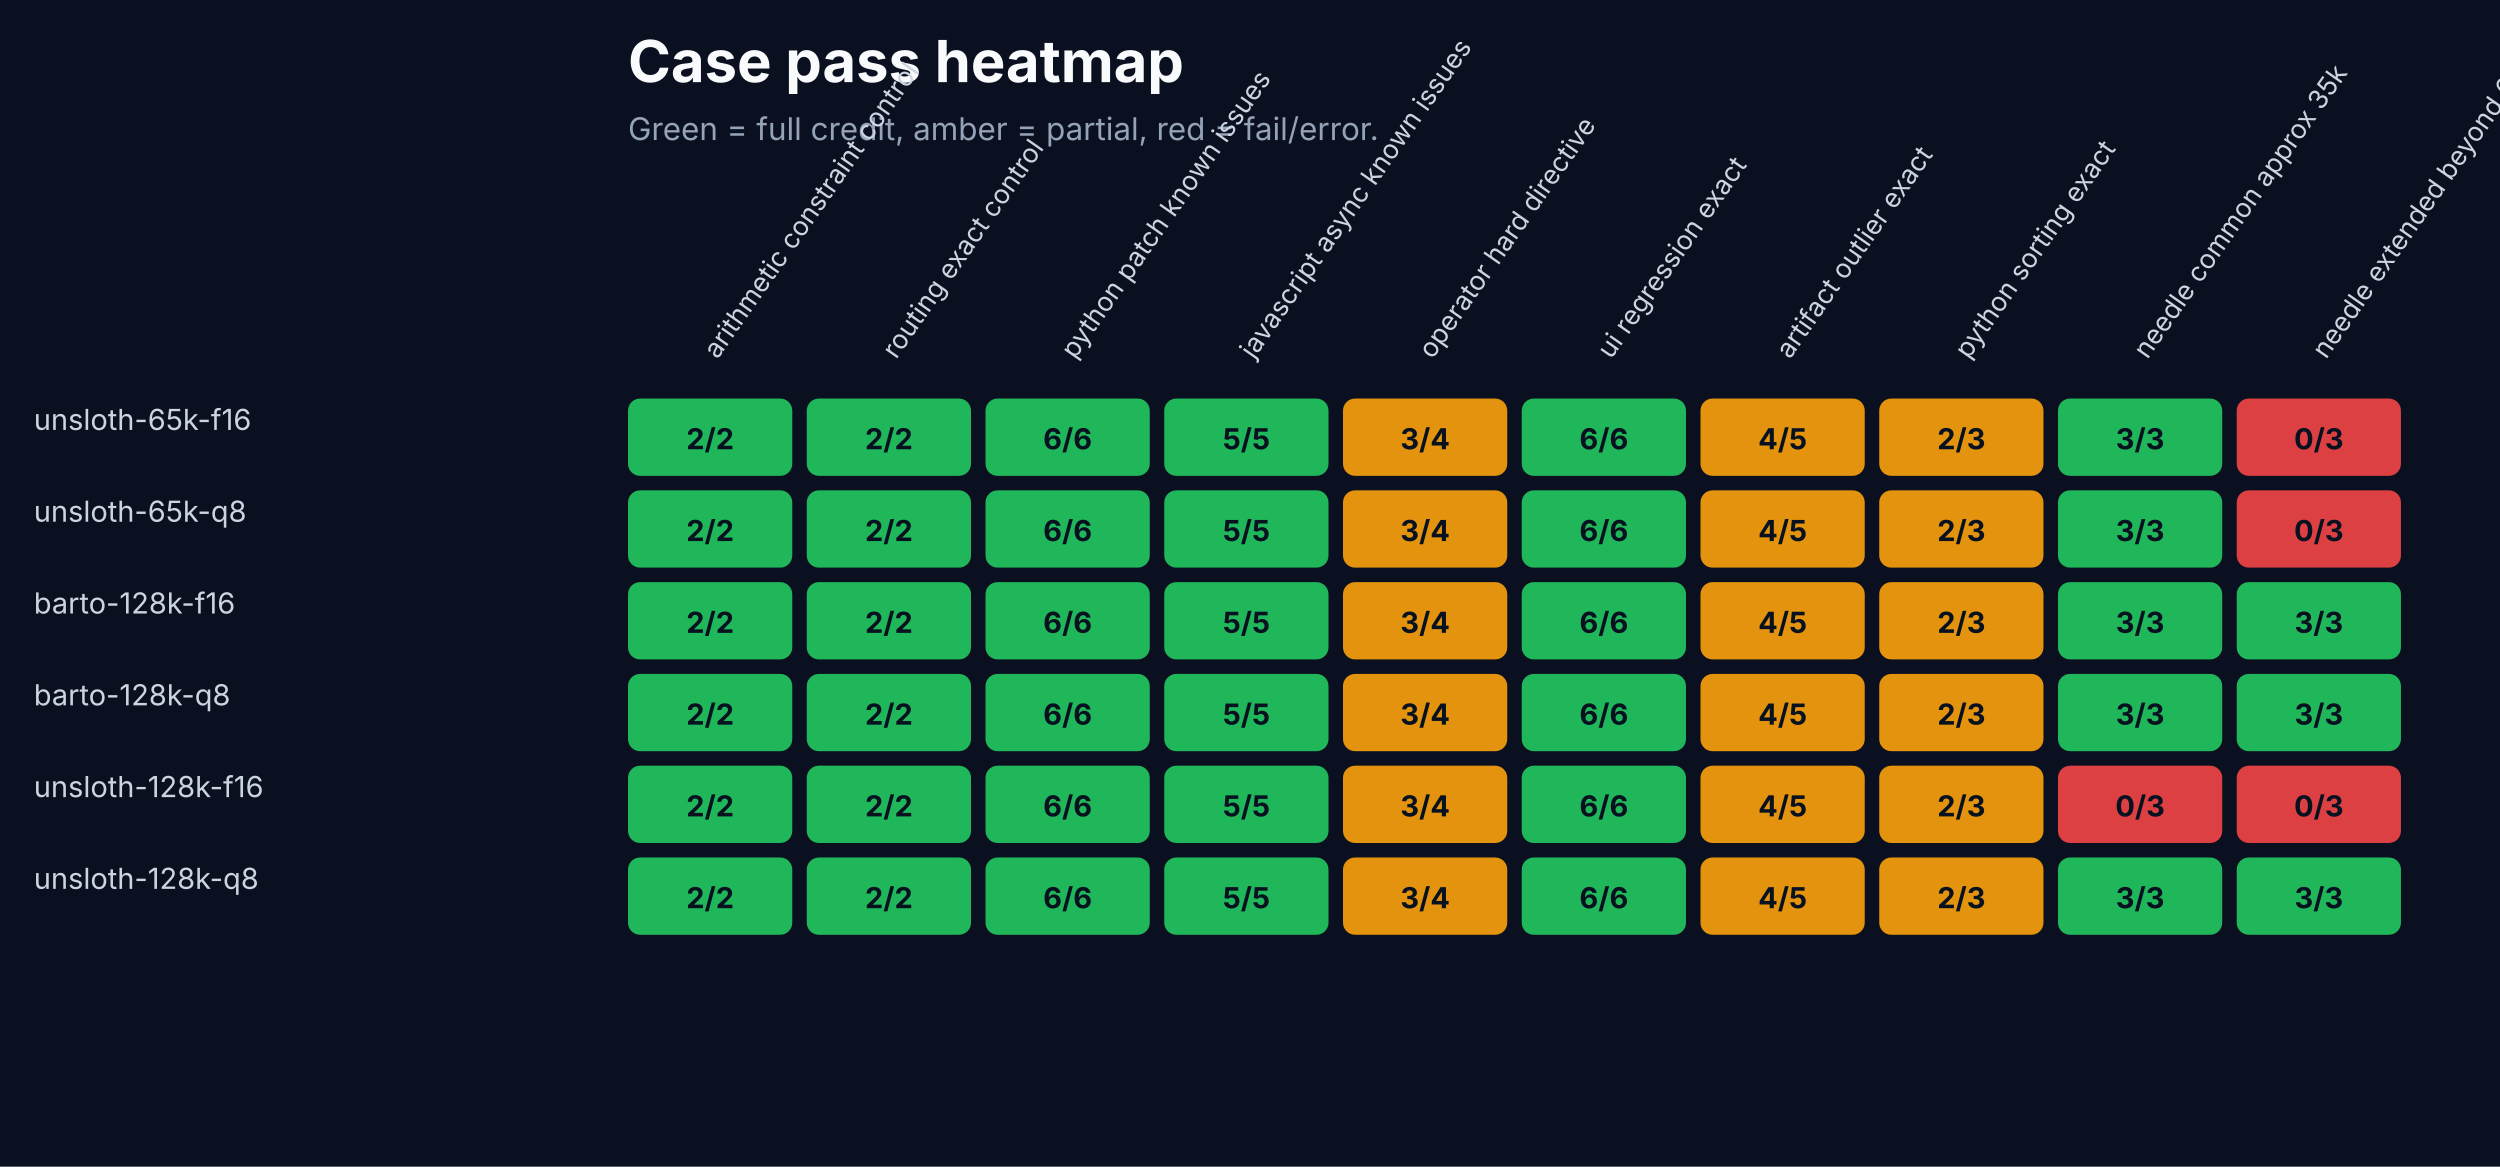
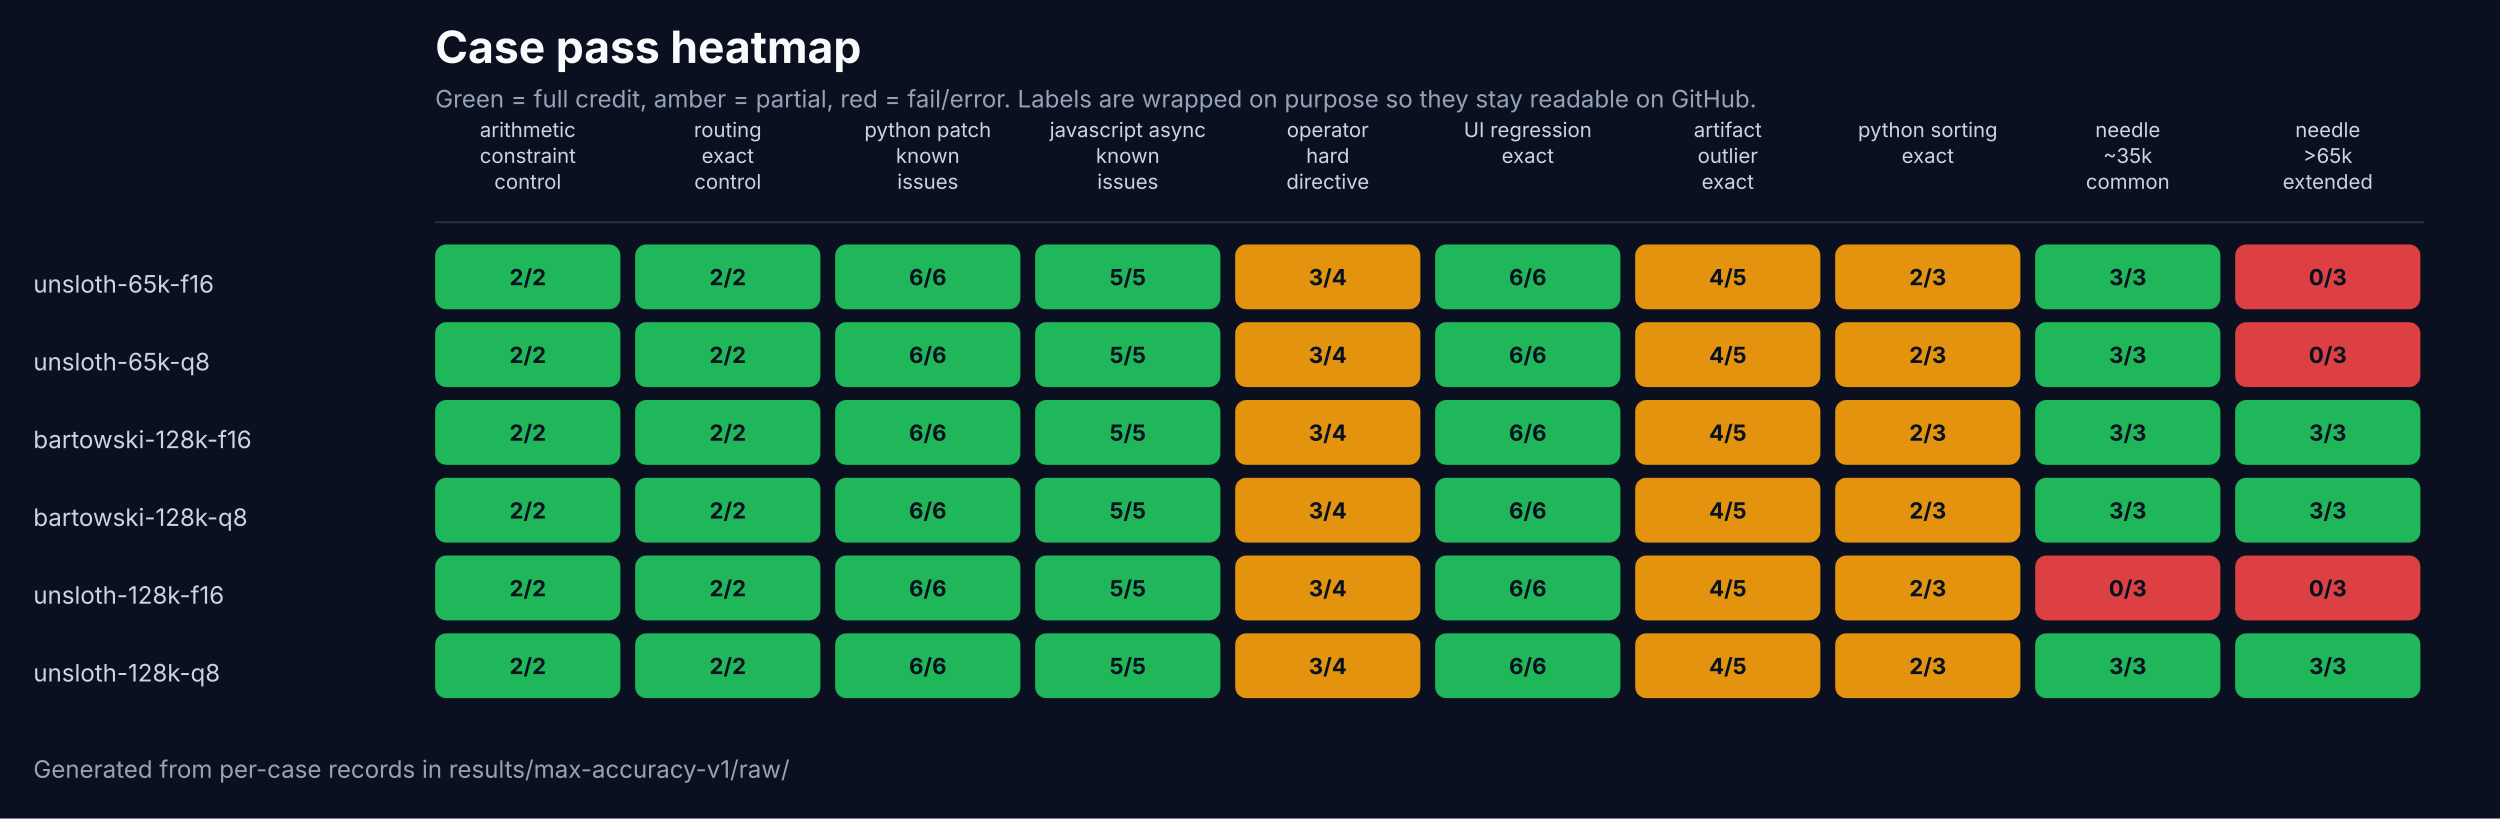
- <svg xmlns="http://www.w3.org/2000/svg" width="1035" height="483" viewBox="0 0 1035 483">
+ <svg xmlns="http://www.w3.org/2000/svg" width="1350" height="442" viewBox="0 0 1350 442">
  <rect width="100%" height="100%" fill="#0b1020" />
-   <text x="260" y="34" fill="#f8fafc" font-size="24" font-family="Inter, Arial" font-weight="700">Case pass heatmap</text>
-   <text x="260" y="58" fill="#94a3b8" font-size="13" font-family="Inter, Arial">Green = full credit, amber = partial, red = fail/error.</text>
-   <text x="297.0" y="149" fill="#cbd5e1" font-size="11" font-family="Inter, Arial" text-anchor="start" transform="rotate(-55 297.0,149)">arithmetic constraint control</text>
-   <text x="371.0" y="149" fill="#cbd5e1" font-size="11" font-family="Inter, Arial" text-anchor="start" transform="rotate(-55 371.0,149)">routing exact control</text>
-   <text x="445.0" y="149" fill="#cbd5e1" font-size="11" font-family="Inter, Arial" text-anchor="start" transform="rotate(-55 445.0,149)">python patch known issues</text>
-   <text x="519.0" y="149" fill="#cbd5e1" font-size="11" font-family="Inter, Arial" text-anchor="start" transform="rotate(-55 519.0,149)">javascript async known issues</text>
-   <text x="593.0" y="149" fill="#cbd5e1" font-size="11" font-family="Inter, Arial" text-anchor="start" transform="rotate(-55 593.0,149)">operator hard directive</text>
-   <text x="667.0" y="149" fill="#cbd5e1" font-size="11" font-family="Inter, Arial" text-anchor="start" transform="rotate(-55 667.0,149)">ui regression exact</text>
-   <text x="741.0" y="149" fill="#cbd5e1" font-size="11" font-family="Inter, Arial" text-anchor="start" transform="rotate(-55 741.0,149)">artifact outlier exact</text>
-   <text x="815.0" y="149" fill="#cbd5e1" font-size="11" font-family="Inter, Arial" text-anchor="start" transform="rotate(-55 815.0,149)">python sorting exact</text>
-   <text x="889.0" y="149" fill="#cbd5e1" font-size="11" font-family="Inter, Arial" text-anchor="start" transform="rotate(-55 889.0,149)">needle common approx 35k</text>
-   <text x="963.0" y="149" fill="#cbd5e1" font-size="11" font-family="Inter, Arial" text-anchor="start" transform="rotate(-55 963.0,149)">needle extended beyond 65k</text>
-   <text x="14" y="178" fill="#cbd5e1" font-size="12" font-family="Inter, Arial">unsloth-65k-f16</text>
-   <rect x="260" y="165" width="68" height="32" rx="5" fill="#22c55e" opacity="0.92" />
-   <text x="294.0" y="186" fill="#08111f" font-size="12" font-family="Inter, Arial" text-anchor="middle" font-weight="700">2/2</text>
-   <rect x="334" y="165" width="68" height="32" rx="5" fill="#22c55e" opacity="0.92" />
-   <text x="368.0" y="186" fill="#08111f" font-size="12" font-family="Inter, Arial" text-anchor="middle" font-weight="700">2/2</text>
-   <rect x="408" y="165" width="68" height="32" rx="5" fill="#22c55e" opacity="0.92" />
-   <text x="442.0" y="186" fill="#08111f" font-size="12" font-family="Inter, Arial" text-anchor="middle" font-weight="700">6/6</text>
-   <rect x="482" y="165" width="68" height="32" rx="5" fill="#22c55e" opacity="0.92" />
-   <text x="516.0" y="186" fill="#08111f" font-size="12" font-family="Inter, Arial" text-anchor="middle" font-weight="700">5/5</text>
-   <rect x="556" y="165" width="68" height="32" rx="5" fill="#f59e0b" opacity="0.92" />
-   <text x="590.0" y="186" fill="#08111f" font-size="12" font-family="Inter, Arial" text-anchor="middle" font-weight="700">3/4</text>
-   <rect x="630" y="165" width="68" height="32" rx="5" fill="#22c55e" opacity="0.92" />
-   <text x="664.0" y="186" fill="#08111f" font-size="12" font-family="Inter, Arial" text-anchor="middle" font-weight="700">6/6</text>
-   <rect x="704" y="165" width="68" height="32" rx="5" fill="#f59e0b" opacity="0.92" />
-   <text x="738.0" y="186" fill="#08111f" font-size="12" font-family="Inter, Arial" text-anchor="middle" font-weight="700">4/5</text>
-   <rect x="778" y="165" width="68" height="32" rx="5" fill="#f59e0b" opacity="0.92" />
-   <text x="812.0" y="186" fill="#08111f" font-size="12" font-family="Inter, Arial" text-anchor="middle" font-weight="700">2/3</text>
-   <rect x="852" y="165" width="68" height="32" rx="5" fill="#22c55e" opacity="0.92" />
-   <text x="886.0" y="186" fill="#08111f" font-size="12" font-family="Inter, Arial" text-anchor="middle" font-weight="700">3/3</text>
-   <rect x="926" y="165" width="68" height="32" rx="5" fill="#ef4444" opacity="0.92" />
-   <text x="960.0" y="186" fill="#08111f" font-size="12" font-family="Inter, Arial" text-anchor="middle" font-weight="700">0/3</text>
-   <text x="14" y="216" fill="#cbd5e1" font-size="12" font-family="Inter, Arial">unsloth-65k-q8</text>
-   <rect x="260" y="203" width="68" height="32" rx="5" fill="#22c55e" opacity="0.92" />
-   <text x="294.0" y="224" fill="#08111f" font-size="12" font-family="Inter, Arial" text-anchor="middle" font-weight="700">2/2</text>
-   <rect x="334" y="203" width="68" height="32" rx="5" fill="#22c55e" opacity="0.92" />
-   <text x="368.0" y="224" fill="#08111f" font-size="12" font-family="Inter, Arial" text-anchor="middle" font-weight="700">2/2</text>
-   <rect x="408" y="203" width="68" height="32" rx="5" fill="#22c55e" opacity="0.92" />
-   <text x="442.0" y="224" fill="#08111f" font-size="12" font-family="Inter, Arial" text-anchor="middle" font-weight="700">6/6</text>
-   <rect x="482" y="203" width="68" height="32" rx="5" fill="#22c55e" opacity="0.92" />
-   <text x="516.0" y="224" fill="#08111f" font-size="12" font-family="Inter, Arial" text-anchor="middle" font-weight="700">5/5</text>
-   <rect x="556" y="203" width="68" height="32" rx="5" fill="#f59e0b" opacity="0.92" />
-   <text x="590.0" y="224" fill="#08111f" font-size="12" font-family="Inter, Arial" text-anchor="middle" font-weight="700">3/4</text>
-   <rect x="630" y="203" width="68" height="32" rx="5" fill="#22c55e" opacity="0.92" />
-   <text x="664.0" y="224" fill="#08111f" font-size="12" font-family="Inter, Arial" text-anchor="middle" font-weight="700">6/6</text>
-   <rect x="704" y="203" width="68" height="32" rx="5" fill="#f59e0b" opacity="0.92" />
-   <text x="738.0" y="224" fill="#08111f" font-size="12" font-family="Inter, Arial" text-anchor="middle" font-weight="700">4/5</text>
-   <rect x="778" y="203" width="68" height="32" rx="5" fill="#f59e0b" opacity="0.92" />
-   <text x="812.0" y="224" fill="#08111f" font-size="12" font-family="Inter, Arial" text-anchor="middle" font-weight="700">2/3</text>
-   <rect x="852" y="203" width="68" height="32" rx="5" fill="#22c55e" opacity="0.92" />
-   <text x="886.0" y="224" fill="#08111f" font-size="12" font-family="Inter, Arial" text-anchor="middle" font-weight="700">3/3</text>
-   <rect x="926" y="203" width="68" height="32" rx="5" fill="#ef4444" opacity="0.92" />
-   <text x="960.0" y="224" fill="#08111f" font-size="12" font-family="Inter, Arial" text-anchor="middle" font-weight="700">0/3</text>
-   <text x="14" y="254" fill="#cbd5e1" font-size="12" font-family="Inter, Arial">barto-128k-f16</text>
-   <rect x="260" y="241" width="68" height="32" rx="5" fill="#22c55e" opacity="0.92" />
-   <text x="294.0" y="262" fill="#08111f" font-size="12" font-family="Inter, Arial" text-anchor="middle" font-weight="700">2/2</text>
-   <rect x="334" y="241" width="68" height="32" rx="5" fill="#22c55e" opacity="0.92" />
-   <text x="368.0" y="262" fill="#08111f" font-size="12" font-family="Inter, Arial" text-anchor="middle" font-weight="700">2/2</text>
-   <rect x="408" y="241" width="68" height="32" rx="5" fill="#22c55e" opacity="0.92" />
-   <text x="442.0" y="262" fill="#08111f" font-size="12" font-family="Inter, Arial" text-anchor="middle" font-weight="700">6/6</text>
-   <rect x="482" y="241" width="68" height="32" rx="5" fill="#22c55e" opacity="0.92" />
-   <text x="516.0" y="262" fill="#08111f" font-size="12" font-family="Inter, Arial" text-anchor="middle" font-weight="700">5/5</text>
-   <rect x="556" y="241" width="68" height="32" rx="5" fill="#f59e0b" opacity="0.92" />
-   <text x="590.0" y="262" fill="#08111f" font-size="12" font-family="Inter, Arial" text-anchor="middle" font-weight="700">3/4</text>
-   <rect x="630" y="241" width="68" height="32" rx="5" fill="#22c55e" opacity="0.92" />
-   <text x="664.0" y="262" fill="#08111f" font-size="12" font-family="Inter, Arial" text-anchor="middle" font-weight="700">6/6</text>
-   <rect x="704" y="241" width="68" height="32" rx="5" fill="#f59e0b" opacity="0.92" />
-   <text x="738.0" y="262" fill="#08111f" font-size="12" font-family="Inter, Arial" text-anchor="middle" font-weight="700">4/5</text>
-   <rect x="778" y="241" width="68" height="32" rx="5" fill="#f59e0b" opacity="0.92" />
-   <text x="812.0" y="262" fill="#08111f" font-size="12" font-family="Inter, Arial" text-anchor="middle" font-weight="700">2/3</text>
-   <rect x="852" y="241" width="68" height="32" rx="5" fill="#22c55e" opacity="0.92" />
-   <text x="886.0" y="262" fill="#08111f" font-size="12" font-family="Inter, Arial" text-anchor="middle" font-weight="700">3/3</text>
-   <rect x="926" y="241" width="68" height="32" rx="5" fill="#22c55e" opacity="0.92" />
-   <text x="960.0" y="262" fill="#08111f" font-size="12" font-family="Inter, Arial" text-anchor="middle" font-weight="700">3/3</text>
-   <text x="14" y="292" fill="#cbd5e1" font-size="12" font-family="Inter, Arial">barto-128k-q8</text>
-   <rect x="260" y="279" width="68" height="32" rx="5" fill="#22c55e" opacity="0.92" />
-   <text x="294.0" y="300" fill="#08111f" font-size="12" font-family="Inter, Arial" text-anchor="middle" font-weight="700">2/2</text>
-   <rect x="334" y="279" width="68" height="32" rx="5" fill="#22c55e" opacity="0.92" />
-   <text x="368.0" y="300" fill="#08111f" font-size="12" font-family="Inter, Arial" text-anchor="middle" font-weight="700">2/2</text>
-   <rect x="408" y="279" width="68" height="32" rx="5" fill="#22c55e" opacity="0.92" />
-   <text x="442.0" y="300" fill="#08111f" font-size="12" font-family="Inter, Arial" text-anchor="middle" font-weight="700">6/6</text>
-   <rect x="482" y="279" width="68" height="32" rx="5" fill="#22c55e" opacity="0.92" />
-   <text x="516.0" y="300" fill="#08111f" font-size="12" font-family="Inter, Arial" text-anchor="middle" font-weight="700">5/5</text>
-   <rect x="556" y="279" width="68" height="32" rx="5" fill="#f59e0b" opacity="0.92" />
-   <text x="590.0" y="300" fill="#08111f" font-size="12" font-family="Inter, Arial" text-anchor="middle" font-weight="700">3/4</text>
-   <rect x="630" y="279" width="68" height="32" rx="5" fill="#22c55e" opacity="0.92" />
-   <text x="664.0" y="300" fill="#08111f" font-size="12" font-family="Inter, Arial" text-anchor="middle" font-weight="700">6/6</text>
-   <rect x="704" y="279" width="68" height="32" rx="5" fill="#f59e0b" opacity="0.92" />
-   <text x="738.0" y="300" fill="#08111f" font-size="12" font-family="Inter, Arial" text-anchor="middle" font-weight="700">4/5</text>
-   <rect x="778" y="279" width="68" height="32" rx="5" fill="#f59e0b" opacity="0.92" />
-   <text x="812.0" y="300" fill="#08111f" font-size="12" font-family="Inter, Arial" text-anchor="middle" font-weight="700">2/3</text>
-   <rect x="852" y="279" width="68" height="32" rx="5" fill="#22c55e" opacity="0.92" />
-   <text x="886.0" y="300" fill="#08111f" font-size="12" font-family="Inter, Arial" text-anchor="middle" font-weight="700">3/3</text>
-   <rect x="926" y="279" width="68" height="32" rx="5" fill="#22c55e" opacity="0.92" />
-   <text x="960.0" y="300" fill="#08111f" font-size="12" font-family="Inter, Arial" text-anchor="middle" font-weight="700">3/3</text>
-   <text x="14" y="330" fill="#cbd5e1" font-size="12" font-family="Inter, Arial">unsloth-128k-f16</text>
-   <rect x="260" y="317" width="68" height="32" rx="5" fill="#22c55e" opacity="0.92" />
-   <text x="294.0" y="338" fill="#08111f" font-size="12" font-family="Inter, Arial" text-anchor="middle" font-weight="700">2/2</text>
-   <rect x="334" y="317" width="68" height="32" rx="5" fill="#22c55e" opacity="0.92" />
-   <text x="368.0" y="338" fill="#08111f" font-size="12" font-family="Inter, Arial" text-anchor="middle" font-weight="700">2/2</text>
-   <rect x="408" y="317" width="68" height="32" rx="5" fill="#22c55e" opacity="0.92" />
-   <text x="442.0" y="338" fill="#08111f" font-size="12" font-family="Inter, Arial" text-anchor="middle" font-weight="700">6/6</text>
-   <rect x="482" y="317" width="68" height="32" rx="5" fill="#22c55e" opacity="0.92" />
-   <text x="516.0" y="338" fill="#08111f" font-size="12" font-family="Inter, Arial" text-anchor="middle" font-weight="700">5/5</text>
-   <rect x="556" y="317" width="68" height="32" rx="5" fill="#f59e0b" opacity="0.92" />
-   <text x="590.0" y="338" fill="#08111f" font-size="12" font-family="Inter, Arial" text-anchor="middle" font-weight="700">3/4</text>
-   <rect x="630" y="317" width="68" height="32" rx="5" fill="#22c55e" opacity="0.92" />
-   <text x="664.0" y="338" fill="#08111f" font-size="12" font-family="Inter, Arial" text-anchor="middle" font-weight="700">6/6</text>
-   <rect x="704" y="317" width="68" height="32" rx="5" fill="#f59e0b" opacity="0.92" />
-   <text x="738.0" y="338" fill="#08111f" font-size="12" font-family="Inter, Arial" text-anchor="middle" font-weight="700">4/5</text>
-   <rect x="778" y="317" width="68" height="32" rx="5" fill="#f59e0b" opacity="0.92" />
-   <text x="812.0" y="338" fill="#08111f" font-size="12" font-family="Inter, Arial" text-anchor="middle" font-weight="700">2/3</text>
-   <rect x="852" y="317" width="68" height="32" rx="5" fill="#ef4444" opacity="0.92" />
-   <text x="886.0" y="338" fill="#08111f" font-size="12" font-family="Inter, Arial" text-anchor="middle" font-weight="700">0/3</text>
-   <rect x="926" y="317" width="68" height="32" rx="5" fill="#ef4444" opacity="0.92" />
-   <text x="960.0" y="338" fill="#08111f" font-size="12" font-family="Inter, Arial" text-anchor="middle" font-weight="700">0/3</text>
-   <text x="14" y="368" fill="#cbd5e1" font-size="12" font-family="Inter, Arial">unsloth-128k-q8</text>
-   <rect x="260" y="355" width="68" height="32" rx="5" fill="#22c55e" opacity="0.92" />
-   <text x="294.0" y="376" fill="#08111f" font-size="12" font-family="Inter, Arial" text-anchor="middle" font-weight="700">2/2</text>
-   <rect x="334" y="355" width="68" height="32" rx="5" fill="#22c55e" opacity="0.92" />
-   <text x="368.0" y="376" fill="#08111f" font-size="12" font-family="Inter, Arial" text-anchor="middle" font-weight="700">2/2</text>
-   <rect x="408" y="355" width="68" height="32" rx="5" fill="#22c55e" opacity="0.92" />
-   <text x="442.0" y="376" fill="#08111f" font-size="12" font-family="Inter, Arial" text-anchor="middle" font-weight="700">6/6</text>
-   <rect x="482" y="355" width="68" height="32" rx="5" fill="#22c55e" opacity="0.92" />
-   <text x="516.0" y="376" fill="#08111f" font-size="12" font-family="Inter, Arial" text-anchor="middle" font-weight="700">5/5</text>
-   <rect x="556" y="355" width="68" height="32" rx="5" fill="#f59e0b" opacity="0.92" />
-   <text x="590.0" y="376" fill="#08111f" font-size="12" font-family="Inter, Arial" text-anchor="middle" font-weight="700">3/4</text>
-   <rect x="630" y="355" width="68" height="32" rx="5" fill="#22c55e" opacity="0.92" />
-   <text x="664.0" y="376" fill="#08111f" font-size="12" font-family="Inter, Arial" text-anchor="middle" font-weight="700">6/6</text>
-   <rect x="704" y="355" width="68" height="32" rx="5" fill="#f59e0b" opacity="0.92" />
-   <text x="738.0" y="376" fill="#08111f" font-size="12" font-family="Inter, Arial" text-anchor="middle" font-weight="700">4/5</text>
-   <rect x="778" y="355" width="68" height="32" rx="5" fill="#f59e0b" opacity="0.92" />
-   <text x="812.0" y="376" fill="#08111f" font-size="12" font-family="Inter, Arial" text-anchor="middle" font-weight="700">2/3</text>
-   <rect x="852" y="355" width="68" height="32" rx="5" fill="#22c55e" opacity="0.92" />
-   <text x="886.0" y="376" fill="#08111f" font-size="12" font-family="Inter, Arial" text-anchor="middle" font-weight="700">3/3</text>
-   <rect x="926" y="355" width="68" height="32" rx="5" fill="#22c55e" opacity="0.92" />
-   <text x="960.0" y="376" fill="#08111f" font-size="12" font-family="Inter, Arial" text-anchor="middle" font-weight="700">3/3</text>
+   <text x="235" y="34" fill="#f8fafc" font-size="24" font-family="Inter, Arial" font-weight="700">Case pass heatmap</text>
+   <text x="235" y="58" fill="#94a3b8" font-size="13" font-family="Inter, Arial">Green = full credit, amber = partial, red = fail/error. Labels are wrapped on purpose so they stay readable on GitHub.</text>
+   <line x1="235" y1="120" x2="1309" y2="120" stroke="#243044" />
+   <text x="285.0" y="74" fill="#cbd5e1" font-size="11" font-family="Inter, Arial" text-anchor="middle">arithmetic</text>
+   <text x="285.0" y="88" fill="#cbd5e1" font-size="11" font-family="Inter, Arial" text-anchor="middle">constraint</text>
+   <text x="285.0" y="102" fill="#cbd5e1" font-size="11" font-family="Inter, Arial" text-anchor="middle">control</text>
+   <text x="393.0" y="74" fill="#cbd5e1" font-size="11" font-family="Inter, Arial" text-anchor="middle">routing</text>
+   <text x="393.0" y="88" fill="#cbd5e1" font-size="11" font-family="Inter, Arial" text-anchor="middle">exact</text>
+   <text x="393.0" y="102" fill="#cbd5e1" font-size="11" font-family="Inter, Arial" text-anchor="middle">control</text>
+   <text x="501.0" y="74" fill="#cbd5e1" font-size="11" font-family="Inter, Arial" text-anchor="middle">python patch</text>
+   <text x="501.0" y="88" fill="#cbd5e1" font-size="11" font-family="Inter, Arial" text-anchor="middle">known</text>
+   <text x="501.0" y="102" fill="#cbd5e1" font-size="11" font-family="Inter, Arial" text-anchor="middle">issues</text>
+   <text x="609.0" y="74" fill="#cbd5e1" font-size="11" font-family="Inter, Arial" text-anchor="middle">javascript async</text>
+   <text x="609.0" y="88" fill="#cbd5e1" font-size="11" font-family="Inter, Arial" text-anchor="middle">known</text>
+   <text x="609.0" y="102" fill="#cbd5e1" font-size="11" font-family="Inter, Arial" text-anchor="middle">issues</text>
+   <text x="717.0" y="74" fill="#cbd5e1" font-size="11" font-family="Inter, Arial" text-anchor="middle">operator</text>
+   <text x="717.0" y="88" fill="#cbd5e1" font-size="11" font-family="Inter, Arial" text-anchor="middle">hard</text>
+   <text x="717.0" y="102" fill="#cbd5e1" font-size="11" font-family="Inter, Arial" text-anchor="middle">directive</text>
+   <text x="825.0" y="74" fill="#cbd5e1" font-size="11" font-family="Inter, Arial" text-anchor="middle">UI regression</text>
+   <text x="825.0" y="88" fill="#cbd5e1" font-size="11" font-family="Inter, Arial" text-anchor="middle">exact</text>
+   <text x="933.0" y="74" fill="#cbd5e1" font-size="11" font-family="Inter, Arial" text-anchor="middle">artifact</text>
+   <text x="933.0" y="88" fill="#cbd5e1" font-size="11" font-family="Inter, Arial" text-anchor="middle">outlier</text>
+   <text x="933.0" y="102" fill="#cbd5e1" font-size="11" font-family="Inter, Arial" text-anchor="middle">exact</text>
+   <text x="1041.0" y="74" fill="#cbd5e1" font-size="11" font-family="Inter, Arial" text-anchor="middle">python sorting</text>
+   <text x="1041.0" y="88" fill="#cbd5e1" font-size="11" font-family="Inter, Arial" text-anchor="middle">exact</text>
+   <text x="1149.0" y="74" fill="#cbd5e1" font-size="11" font-family="Inter, Arial" text-anchor="middle">needle</text>
+   <text x="1149.0" y="88" fill="#cbd5e1" font-size="11" font-family="Inter, Arial" text-anchor="middle">~35k</text>
+   <text x="1149.0" y="102" fill="#cbd5e1" font-size="11" font-family="Inter, Arial" text-anchor="middle">common</text>
+   <text x="1257.0" y="74" fill="#cbd5e1" font-size="11" font-family="Inter, Arial" text-anchor="middle">needle</text>
+   <text x="1257.0" y="88" fill="#cbd5e1" font-size="11" font-family="Inter, Arial" text-anchor="middle">&gt;65k</text>
+   <text x="1257.0" y="102" fill="#cbd5e1" font-size="11" font-family="Inter, Arial" text-anchor="middle">extended</text>
+   <text x="18" y="158" fill="#cbd5e1" font-size="13" font-family="Inter, Arial">unsloth-65k-f16</text>
+   <rect x="235" y="132" width="100" height="35" rx="6" fill="#22c55e" opacity="0.92" />
+   <text x="285.0" y="154" fill="#08111f" font-size="12" font-family="Inter, Arial" text-anchor="middle" font-weight="700">2/2</text>
+   <rect x="343" y="132" width="100" height="35" rx="6" fill="#22c55e" opacity="0.92" />
+   <text x="393.0" y="154" fill="#08111f" font-size="12" font-family="Inter, Arial" text-anchor="middle" font-weight="700">2/2</text>
+   <rect x="451" y="132" width="100" height="35" rx="6" fill="#22c55e" opacity="0.92" />
+   <text x="501.0" y="154" fill="#08111f" font-size="12" font-family="Inter, Arial" text-anchor="middle" font-weight="700">6/6</text>
+   <rect x="559" y="132" width="100" height="35" rx="6" fill="#22c55e" opacity="0.92" />
+   <text x="609.0" y="154" fill="#08111f" font-size="12" font-family="Inter, Arial" text-anchor="middle" font-weight="700">5/5</text>
+   <rect x="667" y="132" width="100" height="35" rx="6" fill="#f59e0b" opacity="0.92" />
+   <text x="717.0" y="154" fill="#08111f" font-size="12" font-family="Inter, Arial" text-anchor="middle" font-weight="700">3/4</text>
+   <rect x="775" y="132" width="100" height="35" rx="6" fill="#22c55e" opacity="0.92" />
+   <text x="825.0" y="154" fill="#08111f" font-size="12" font-family="Inter, Arial" text-anchor="middle" font-weight="700">6/6</text>
+   <rect x="883" y="132" width="100" height="35" rx="6" fill="#f59e0b" opacity="0.92" />
+   <text x="933.0" y="154" fill="#08111f" font-size="12" font-family="Inter, Arial" text-anchor="middle" font-weight="700">4/5</text>
+   <rect x="991" y="132" width="100" height="35" rx="6" fill="#f59e0b" opacity="0.92" />
+   <text x="1041.0" y="154" fill="#08111f" font-size="12" font-family="Inter, Arial" text-anchor="middle" font-weight="700">2/3</text>
+   <rect x="1099" y="132" width="100" height="35" rx="6" fill="#22c55e" opacity="0.92" />
+   <text x="1149.0" y="154" fill="#08111f" font-size="12" font-family="Inter, Arial" text-anchor="middle" font-weight="700">3/3</text>
+   <rect x="1207" y="132" width="100" height="35" rx="6" fill="#ef4444" opacity="0.92" />
+   <text x="1257.0" y="154" fill="#08111f" font-size="12" font-family="Inter, Arial" text-anchor="middle" font-weight="700">0/3</text>
+   <text x="18" y="200" fill="#cbd5e1" font-size="13" font-family="Inter, Arial">unsloth-65k-q8</text>
+   <rect x="235" y="174" width="100" height="35" rx="6" fill="#22c55e" opacity="0.92" />
+   <text x="285.0" y="196" fill="#08111f" font-size="12" font-family="Inter, Arial" text-anchor="middle" font-weight="700">2/2</text>
+   <rect x="343" y="174" width="100" height="35" rx="6" fill="#22c55e" opacity="0.92" />
+   <text x="393.0" y="196" fill="#08111f" font-size="12" font-family="Inter, Arial" text-anchor="middle" font-weight="700">2/2</text>
+   <rect x="451" y="174" width="100" height="35" rx="6" fill="#22c55e" opacity="0.92" />
+   <text x="501.0" y="196" fill="#08111f" font-size="12" font-family="Inter, Arial" text-anchor="middle" font-weight="700">6/6</text>
+   <rect x="559" y="174" width="100" height="35" rx="6" fill="#22c55e" opacity="0.92" />
+   <text x="609.0" y="196" fill="#08111f" font-size="12" font-family="Inter, Arial" text-anchor="middle" font-weight="700">5/5</text>
+   <rect x="667" y="174" width="100" height="35" rx="6" fill="#f59e0b" opacity="0.92" />
+   <text x="717.0" y="196" fill="#08111f" font-size="12" font-family="Inter, Arial" text-anchor="middle" font-weight="700">3/4</text>
+   <rect x="775" y="174" width="100" height="35" rx="6" fill="#22c55e" opacity="0.92" />
+   <text x="825.0" y="196" fill="#08111f" font-size="12" font-family="Inter, Arial" text-anchor="middle" font-weight="700">6/6</text>
+   <rect x="883" y="174" width="100" height="35" rx="6" fill="#f59e0b" opacity="0.92" />
+   <text x="933.0" y="196" fill="#08111f" font-size="12" font-family="Inter, Arial" text-anchor="middle" font-weight="700">4/5</text>
+   <rect x="991" y="174" width="100" height="35" rx="6" fill="#f59e0b" opacity="0.92" />
+   <text x="1041.0" y="196" fill="#08111f" font-size="12" font-family="Inter, Arial" text-anchor="middle" font-weight="700">2/3</text>
+   <rect x="1099" y="174" width="100" height="35" rx="6" fill="#22c55e" opacity="0.92" />
+   <text x="1149.0" y="196" fill="#08111f" font-size="12" font-family="Inter, Arial" text-anchor="middle" font-weight="700">3/3</text>
+   <rect x="1207" y="174" width="100" height="35" rx="6" fill="#ef4444" opacity="0.92" />
+   <text x="1257.0" y="196" fill="#08111f" font-size="12" font-family="Inter, Arial" text-anchor="middle" font-weight="700">0/3</text>
+   <text x="18" y="242" fill="#cbd5e1" font-size="13" font-family="Inter, Arial">bartowski-128k-f16</text>
+   <rect x="235" y="216" width="100" height="35" rx="6" fill="#22c55e" opacity="0.92" />
+   <text x="285.0" y="238" fill="#08111f" font-size="12" font-family="Inter, Arial" text-anchor="middle" font-weight="700">2/2</text>
+   <rect x="343" y="216" width="100" height="35" rx="6" fill="#22c55e" opacity="0.92" />
+   <text x="393.0" y="238" fill="#08111f" font-size="12" font-family="Inter, Arial" text-anchor="middle" font-weight="700">2/2</text>
+   <rect x="451" y="216" width="100" height="35" rx="6" fill="#22c55e" opacity="0.92" />
+   <text x="501.0" y="238" fill="#08111f" font-size="12" font-family="Inter, Arial" text-anchor="middle" font-weight="700">6/6</text>
+   <rect x="559" y="216" width="100" height="35" rx="6" fill="#22c55e" opacity="0.92" />
+   <text x="609.0" y="238" fill="#08111f" font-size="12" font-family="Inter, Arial" text-anchor="middle" font-weight="700">5/5</text>
+   <rect x="667" y="216" width="100" height="35" rx="6" fill="#f59e0b" opacity="0.92" />
+   <text x="717.0" y="238" fill="#08111f" font-size="12" font-family="Inter, Arial" text-anchor="middle" font-weight="700">3/4</text>
+   <rect x="775" y="216" width="100" height="35" rx="6" fill="#22c55e" opacity="0.92" />
+   <text x="825.0" y="238" fill="#08111f" font-size="12" font-family="Inter, Arial" text-anchor="middle" font-weight="700">6/6</text>
+   <rect x="883" y="216" width="100" height="35" rx="6" fill="#f59e0b" opacity="0.92" />
+   <text x="933.0" y="238" fill="#08111f" font-size="12" font-family="Inter, Arial" text-anchor="middle" font-weight="700">4/5</text>
+   <rect x="991" y="216" width="100" height="35" rx="6" fill="#f59e0b" opacity="0.92" />
+   <text x="1041.0" y="238" fill="#08111f" font-size="12" font-family="Inter, Arial" text-anchor="middle" font-weight="700">2/3</text>
+   <rect x="1099" y="216" width="100" height="35" rx="6" fill="#22c55e" opacity="0.92" />
+   <text x="1149.0" y="238" fill="#08111f" font-size="12" font-family="Inter, Arial" text-anchor="middle" font-weight="700">3/3</text>
+   <rect x="1207" y="216" width="100" height="35" rx="6" fill="#22c55e" opacity="0.92" />
+   <text x="1257.0" y="238" fill="#08111f" font-size="12" font-family="Inter, Arial" text-anchor="middle" font-weight="700">3/3</text>
+   <text x="18" y="284" fill="#cbd5e1" font-size="13" font-family="Inter, Arial">bartowski-128k-q8</text>
+   <rect x="235" y="258" width="100" height="35" rx="6" fill="#22c55e" opacity="0.92" />
+   <text x="285.0" y="280" fill="#08111f" font-size="12" font-family="Inter, Arial" text-anchor="middle" font-weight="700">2/2</text>
+   <rect x="343" y="258" width="100" height="35" rx="6" fill="#22c55e" opacity="0.92" />
+   <text x="393.0" y="280" fill="#08111f" font-size="12" font-family="Inter, Arial" text-anchor="middle" font-weight="700">2/2</text>
+   <rect x="451" y="258" width="100" height="35" rx="6" fill="#22c55e" opacity="0.92" />
+   <text x="501.0" y="280" fill="#08111f" font-size="12" font-family="Inter, Arial" text-anchor="middle" font-weight="700">6/6</text>
+   <rect x="559" y="258" width="100" height="35" rx="6" fill="#22c55e" opacity="0.92" />
+   <text x="609.0" y="280" fill="#08111f" font-size="12" font-family="Inter, Arial" text-anchor="middle" font-weight="700">5/5</text>
+   <rect x="667" y="258" width="100" height="35" rx="6" fill="#f59e0b" opacity="0.92" />
+   <text x="717.0" y="280" fill="#08111f" font-size="12" font-family="Inter, Arial" text-anchor="middle" font-weight="700">3/4</text>
+   <rect x="775" y="258" width="100" height="35" rx="6" fill="#22c55e" opacity="0.92" />
+   <text x="825.0" y="280" fill="#08111f" font-size="12" font-family="Inter, Arial" text-anchor="middle" font-weight="700">6/6</text>
+   <rect x="883" y="258" width="100" height="35" rx="6" fill="#f59e0b" opacity="0.92" />
+   <text x="933.0" y="280" fill="#08111f" font-size="12" font-family="Inter, Arial" text-anchor="middle" font-weight="700">4/5</text>
+   <rect x="991" y="258" width="100" height="35" rx="6" fill="#f59e0b" opacity="0.92" />
+   <text x="1041.0" y="280" fill="#08111f" font-size="12" font-family="Inter, Arial" text-anchor="middle" font-weight="700">2/3</text>
+   <rect x="1099" y="258" width="100" height="35" rx="6" fill="#22c55e" opacity="0.92" />
+   <text x="1149.0" y="280" fill="#08111f" font-size="12" font-family="Inter, Arial" text-anchor="middle" font-weight="700">3/3</text>
+   <rect x="1207" y="258" width="100" height="35" rx="6" fill="#22c55e" opacity="0.92" />
+   <text x="1257.0" y="280" fill="#08111f" font-size="12" font-family="Inter, Arial" text-anchor="middle" font-weight="700">3/3</text>
+   <text x="18" y="326" fill="#cbd5e1" font-size="13" font-family="Inter, Arial">unsloth-128k-f16</text>
+   <rect x="235" y="300" width="100" height="35" rx="6" fill="#22c55e" opacity="0.92" />
+   <text x="285.0" y="322" fill="#08111f" font-size="12" font-family="Inter, Arial" text-anchor="middle" font-weight="700">2/2</text>
+   <rect x="343" y="300" width="100" height="35" rx="6" fill="#22c55e" opacity="0.92" />
+   <text x="393.0" y="322" fill="#08111f" font-size="12" font-family="Inter, Arial" text-anchor="middle" font-weight="700">2/2</text>
+   <rect x="451" y="300" width="100" height="35" rx="6" fill="#22c55e" opacity="0.92" />
+   <text x="501.0" y="322" fill="#08111f" font-size="12" font-family="Inter, Arial" text-anchor="middle" font-weight="700">6/6</text>
+   <rect x="559" y="300" width="100" height="35" rx="6" fill="#22c55e" opacity="0.92" />
+   <text x="609.0" y="322" fill="#08111f" font-size="12" font-family="Inter, Arial" text-anchor="middle" font-weight="700">5/5</text>
+   <rect x="667" y="300" width="100" height="35" rx="6" fill="#f59e0b" opacity="0.92" />
+   <text x="717.0" y="322" fill="#08111f" font-size="12" font-family="Inter, Arial" text-anchor="middle" font-weight="700">3/4</text>
+   <rect x="775" y="300" width="100" height="35" rx="6" fill="#22c55e" opacity="0.92" />
+   <text x="825.0" y="322" fill="#08111f" font-size="12" font-family="Inter, Arial" text-anchor="middle" font-weight="700">6/6</text>
+   <rect x="883" y="300" width="100" height="35" rx="6" fill="#f59e0b" opacity="0.92" />
+   <text x="933.0" y="322" fill="#08111f" font-size="12" font-family="Inter, Arial" text-anchor="middle" font-weight="700">4/5</text>
+   <rect x="991" y="300" width="100" height="35" rx="6" fill="#f59e0b" opacity="0.92" />
+   <text x="1041.0" y="322" fill="#08111f" font-size="12" font-family="Inter, Arial" text-anchor="middle" font-weight="700">2/3</text>
+   <rect x="1099" y="300" width="100" height="35" rx="6" fill="#ef4444" opacity="0.92" />
+   <text x="1149.0" y="322" fill="#08111f" font-size="12" font-family="Inter, Arial" text-anchor="middle" font-weight="700">0/3</text>
+   <rect x="1207" y="300" width="100" height="35" rx="6" fill="#ef4444" opacity="0.92" />
+   <text x="1257.0" y="322" fill="#08111f" font-size="12" font-family="Inter, Arial" text-anchor="middle" font-weight="700">0/3</text>
+   <text x="18" y="368" fill="#cbd5e1" font-size="13" font-family="Inter, Arial">unsloth-128k-q8</text>
+   <rect x="235" y="342" width="100" height="35" rx="6" fill="#22c55e" opacity="0.92" />
+   <text x="285.0" y="364" fill="#08111f" font-size="12" font-family="Inter, Arial" text-anchor="middle" font-weight="700">2/2</text>
+   <rect x="343" y="342" width="100" height="35" rx="6" fill="#22c55e" opacity="0.92" />
+   <text x="393.0" y="364" fill="#08111f" font-size="12" font-family="Inter, Arial" text-anchor="middle" font-weight="700">2/2</text>
+   <rect x="451" y="342" width="100" height="35" rx="6" fill="#22c55e" opacity="0.92" />
+   <text x="501.0" y="364" fill="#08111f" font-size="12" font-family="Inter, Arial" text-anchor="middle" font-weight="700">6/6</text>
+   <rect x="559" y="342" width="100" height="35" rx="6" fill="#22c55e" opacity="0.92" />
+   <text x="609.0" y="364" fill="#08111f" font-size="12" font-family="Inter, Arial" text-anchor="middle" font-weight="700">5/5</text>
+   <rect x="667" y="342" width="100" height="35" rx="6" fill="#f59e0b" opacity="0.92" />
+   <text x="717.0" y="364" fill="#08111f" font-size="12" font-family="Inter, Arial" text-anchor="middle" font-weight="700">3/4</text>
+   <rect x="775" y="342" width="100" height="35" rx="6" fill="#22c55e" opacity="0.92" />
+   <text x="825.0" y="364" fill="#08111f" font-size="12" font-family="Inter, Arial" text-anchor="middle" font-weight="700">6/6</text>
+   <rect x="883" y="342" width="100" height="35" rx="6" fill="#f59e0b" opacity="0.92" />
+   <text x="933.0" y="364" fill="#08111f" font-size="12" font-family="Inter, Arial" text-anchor="middle" font-weight="700">4/5</text>
+   <rect x="991" y="342" width="100" height="35" rx="6" fill="#f59e0b" opacity="0.92" />
+   <text x="1041.0" y="364" fill="#08111f" font-size="12" font-family="Inter, Arial" text-anchor="middle" font-weight="700">2/3</text>
+   <rect x="1099" y="342" width="100" height="35" rx="6" fill="#22c55e" opacity="0.92" />
+   <text x="1149.0" y="364" fill="#08111f" font-size="12" font-family="Inter, Arial" text-anchor="middle" font-weight="700">3/3</text>
+   <rect x="1207" y="342" width="100" height="35" rx="6" fill="#22c55e" opacity="0.92" />
+   <text x="1257.0" y="364" fill="#08111f" font-size="12" font-family="Inter, Arial" text-anchor="middle" font-weight="700">3/3</text>
+   <text x="18" y="420" fill="#94a3b8" font-size="13" font-family="Inter, Arial">Generated from per-case records in results/max-accuracy-v1/raw/</text>
</svg>
